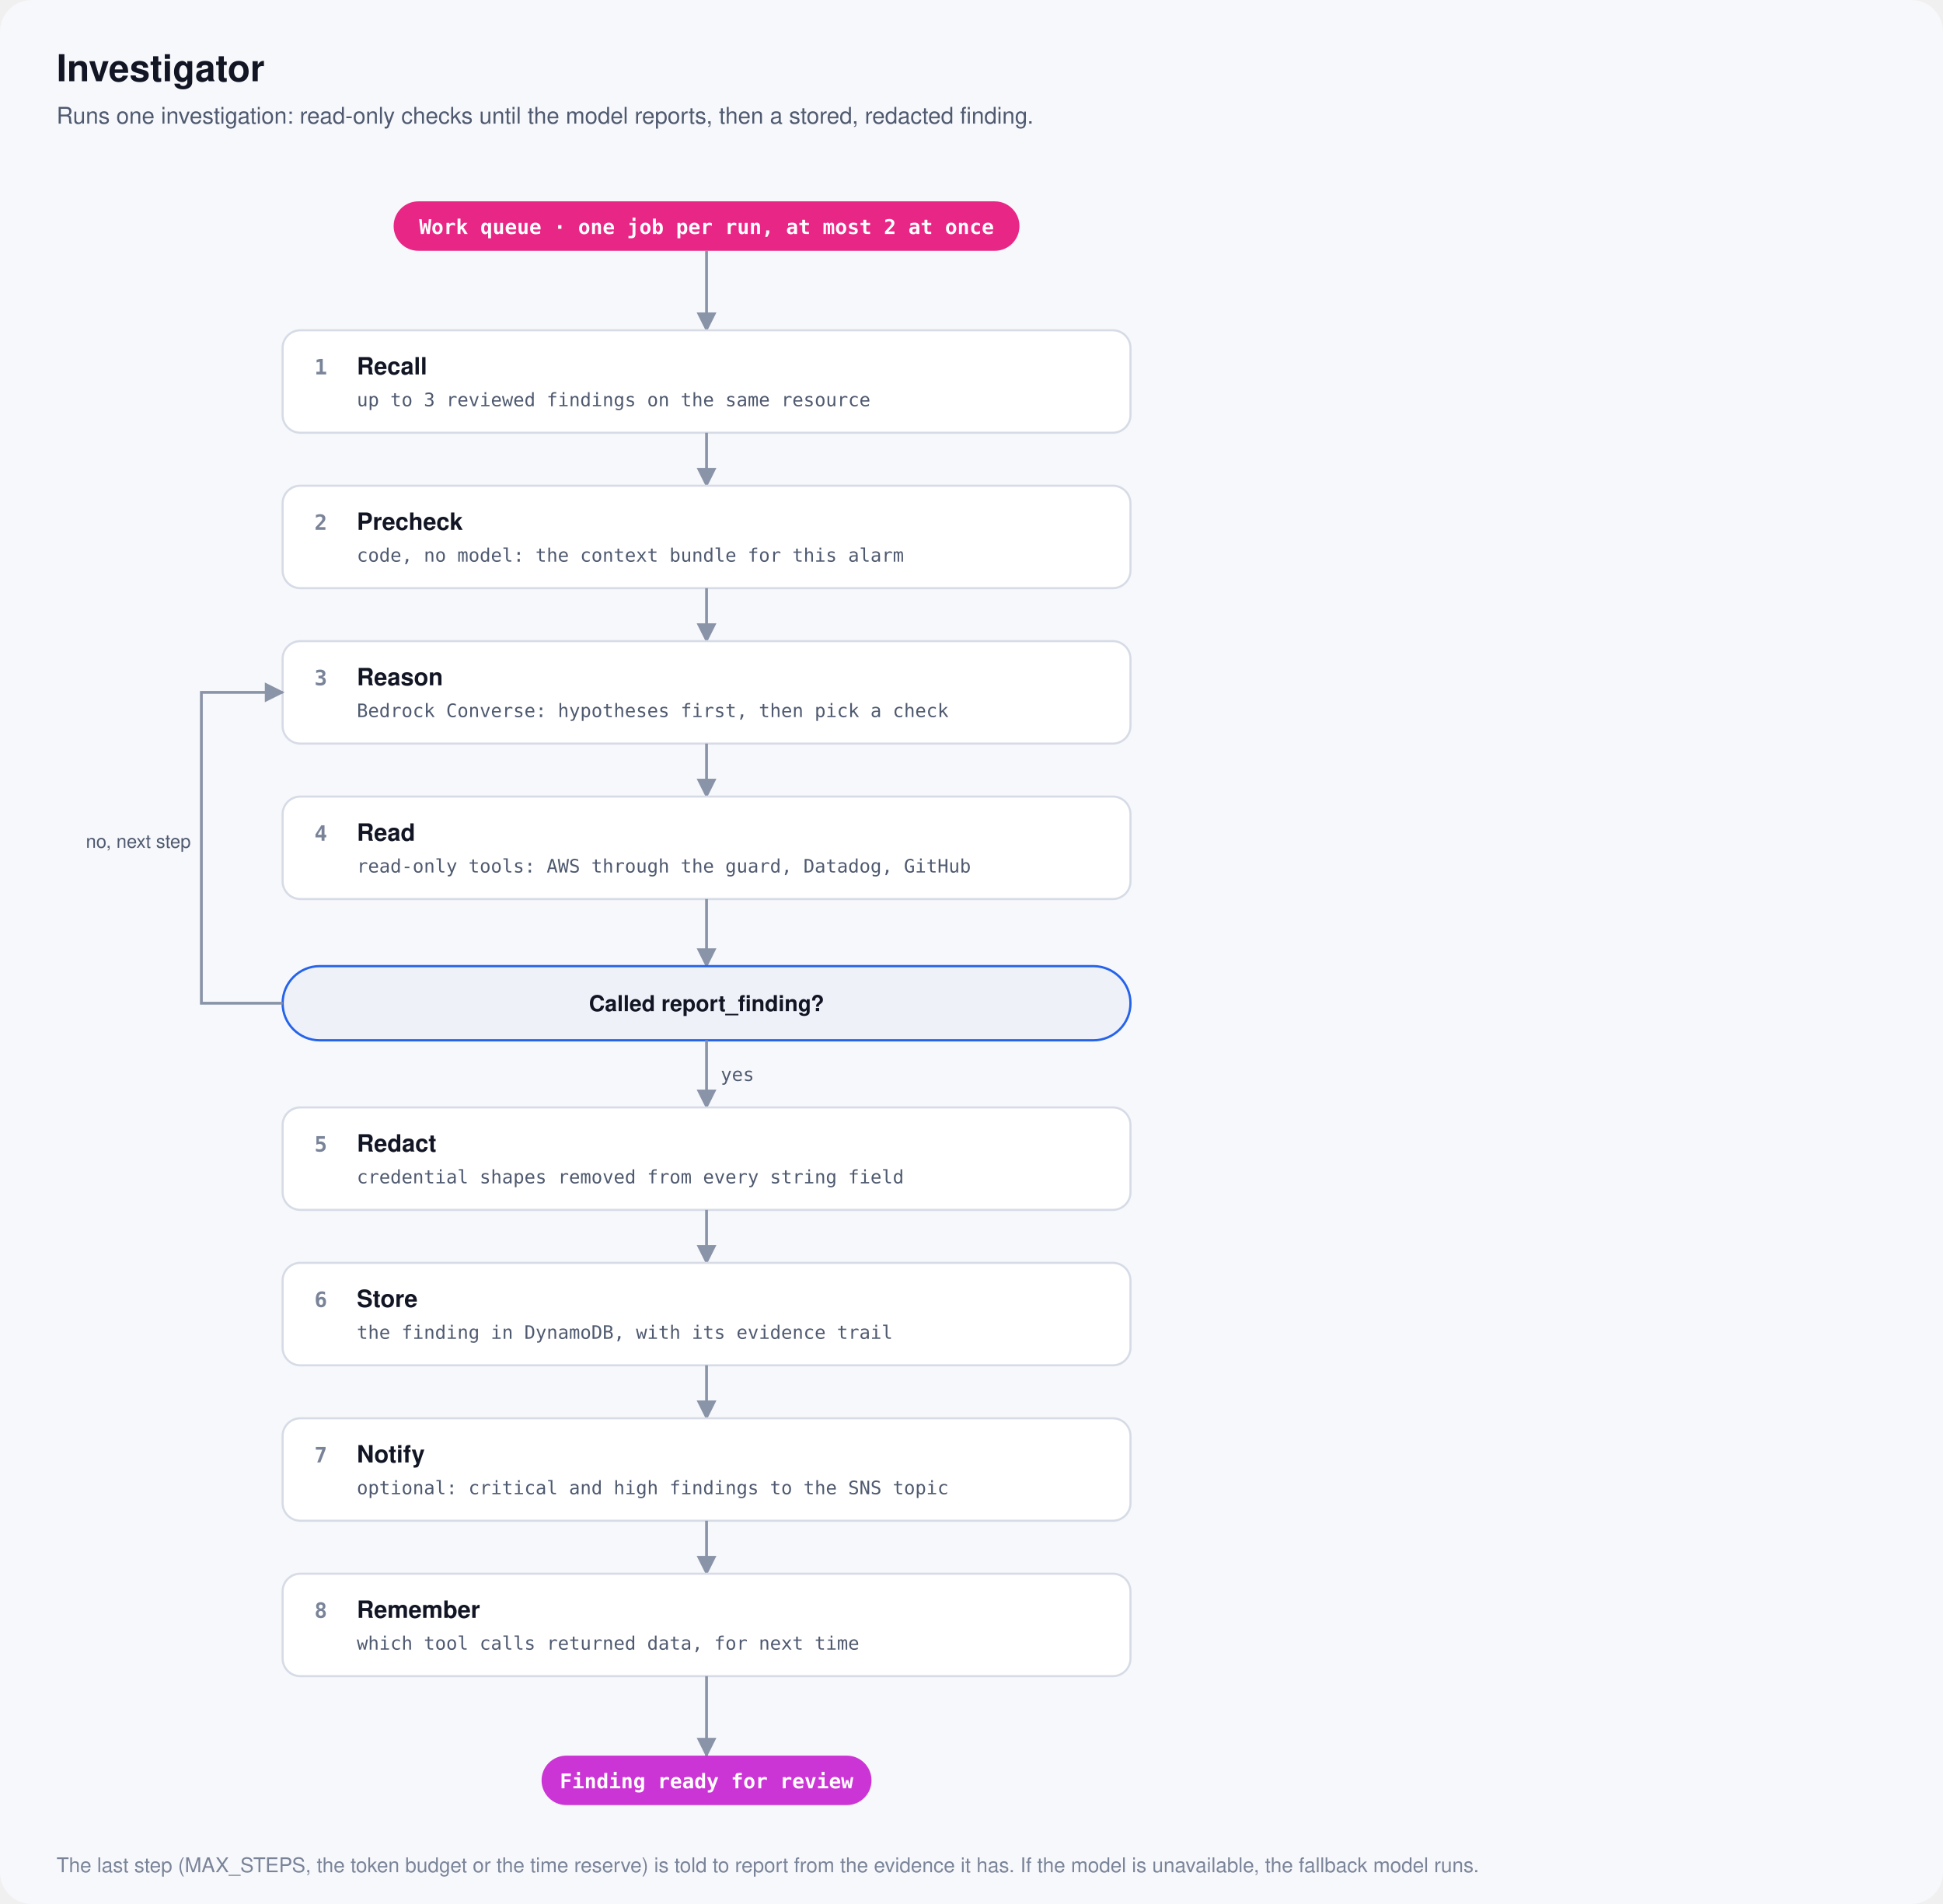
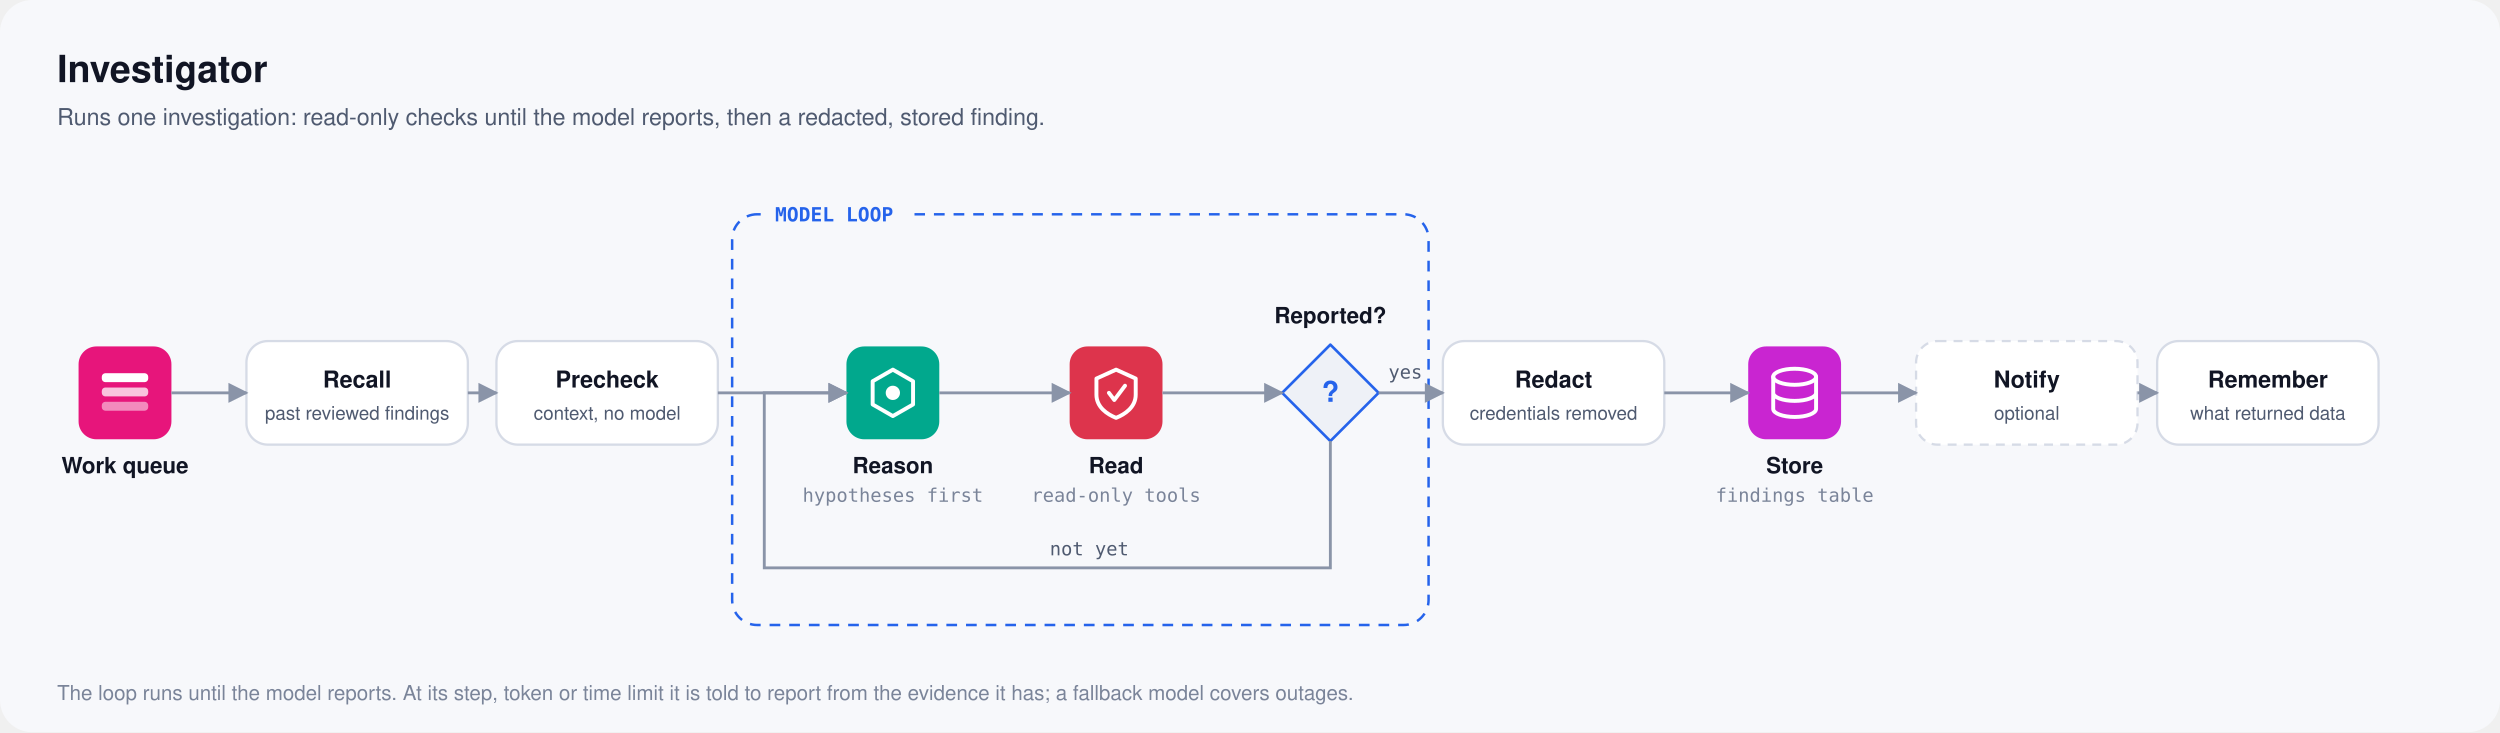
- <svg xmlns="http://www.w3.org/2000/svg" width="1100" height="1078" viewBox="0 0 1100 1078" role="img" aria-label="Investigator">
+ <svg xmlns="http://www.w3.org/2000/svg" width="1400" height="410" viewBox="0 0 1400 410" role="img" aria-label="Investigator">
  <defs>
    <marker id="ah" viewBox="0 0 10 10" refX="9" refY="5" markerWidth="7" markerHeight="7" orient="auto-start-reverse">
      <path d="M0,0 L10,5 L0,10 z" fill="#8a94a8" />
    </marker>
  </defs>
-   <rect width="1100" height="1078" rx="18" fill="#f7f8fb" />
+   <rect width="1400" height="410" rx="18" fill="#f7f8fb" />
  <text x="32" y="46" font-family="ui-sans-serif, -apple-system, 'Segoe UI', Helvetica, Arial, sans-serif" font-size="21" font-weight="700" fill="#111524" text-anchor="start">Investigator</text>
-   <text x="32" y="70" font-family="ui-sans-serif, -apple-system, 'Segoe UI', Helvetica, Arial, sans-serif" font-size="13" font-weight="400" fill="#4f5a70" text-anchor="start">Runs one investigation: read-only checks until the model reports, then a stored, redacted finding.</text>
-   <rect x="222.85" y="114" width="354.3" height="28" rx="14" fill="#E7157B" opacity="0.92" />
-   <text x="400.0" y="132.5" font-family="ui-monospace, SFMono-Regular, Menlo, Consolas, monospace" font-size="11.5" font-weight="600" fill="#ffffff" text-anchor="middle">Work queue  ·  one job per run, at most 2 at once</text>
-   <path d="M400,142 L400,187" stroke="#8a94a8" stroke-width="1.6" fill="none" marker-end="url(#ah)" />
-   <rect x="160.0" y="187.0" width="480" height="58" rx="10" fill="#ffffff" stroke="#d6dbe6" stroke-width="1.2" />
-   <text x="178.0" y="212" font-family="ui-monospace, SFMono-Regular, Menlo, Consolas, monospace" font-size="12" font-weight="600" fill="#7a8499" text-anchor="start">1</text>
-   <text x="202.0" y="212" font-family="ui-sans-serif, -apple-system, 'Segoe UI', Helvetica, Arial, sans-serif" font-size="13.5" font-weight="650" fill="#111524" text-anchor="start">Recall</text>
-   <text x="202.0" y="230" font-family="ui-monospace, SFMono-Regular, Menlo, Consolas, monospace" font-size="10.5" font-weight="400" fill="#4f5a70" text-anchor="start">up to 3 reviewed findings on the same resource</text>
-   <path d="M400,245 L400,275" stroke="#8a94a8" stroke-width="1.6" fill="none" marker-end="url(#ah)" />
-   <rect x="160.0" y="275.0" width="480" height="58" rx="10" fill="#ffffff" stroke="#d6dbe6" stroke-width="1.2" />
-   <text x="178.0" y="300" font-family="ui-monospace, SFMono-Regular, Menlo, Consolas, monospace" font-size="12" font-weight="600" fill="#7a8499" text-anchor="start">2</text>
-   <text x="202.0" y="300" font-family="ui-sans-serif, -apple-system, 'Segoe UI', Helvetica, Arial, sans-serif" font-size="13.5" font-weight="650" fill="#111524" text-anchor="start">Precheck</text>
-   <text x="202.0" y="318" font-family="ui-monospace, SFMono-Regular, Menlo, Consolas, monospace" font-size="10.5" font-weight="400" fill="#4f5a70" text-anchor="start">code, no model: the context bundle for this alarm</text>
-   <path d="M400,333 L400,363" stroke="#8a94a8" stroke-width="1.6" fill="none" marker-end="url(#ah)" />
-   <rect x="160.0" y="363.0" width="480" height="58" rx="10" fill="#ffffff" stroke="#d6dbe6" stroke-width="1.2" />
-   <text x="178.0" y="388" font-family="ui-monospace, SFMono-Regular, Menlo, Consolas, monospace" font-size="12" font-weight="600" fill="#7a8499" text-anchor="start">3</text>
-   <text x="202.0" y="388" font-family="ui-sans-serif, -apple-system, 'Segoe UI', Helvetica, Arial, sans-serif" font-size="13.5" font-weight="650" fill="#111524" text-anchor="start">Reason</text>
-   <text x="202.0" y="406" font-family="ui-monospace, SFMono-Regular, Menlo, Consolas, monospace" font-size="10.5" font-weight="400" fill="#4f5a70" text-anchor="start">Bedrock Converse: hypotheses first, then pick a check</text>
-   <path d="M400,421 L400,451" stroke="#8a94a8" stroke-width="1.6" fill="none" marker-end="url(#ah)" />
-   <rect x="160.0" y="451.0" width="480" height="58" rx="10" fill="#ffffff" stroke="#d6dbe6" stroke-width="1.2" />
-   <text x="178.0" y="476" font-family="ui-monospace, SFMono-Regular, Menlo, Consolas, monospace" font-size="12" font-weight="600" fill="#7a8499" text-anchor="start">4</text>
-   <text x="202.0" y="476" font-family="ui-sans-serif, -apple-system, 'Segoe UI', Helvetica, Arial, sans-serif" font-size="13.5" font-weight="650" fill="#111524" text-anchor="start">Read</text>
-   <text x="202.0" y="494" font-family="ui-monospace, SFMono-Regular, Menlo, Consolas, monospace" font-size="10.5" font-weight="400" fill="#4f5a70" text-anchor="start">read-only tools: AWS through the guard, Datadog, GitHub</text>
-   <path d="M400,509 L400,547" stroke="#8a94a8" stroke-width="1.6" fill="none" marker-end="url(#ah)" />
-   <rect x="160.0" y="547" width="480" height="42" rx="21" fill="#eef1f7" stroke="#2563eb" stroke-width="1.3" />
-   <text x="400" y="572.5" font-family="ui-sans-serif, -apple-system, 'Segoe UI', Helvetica, Arial, sans-serif" font-size="12.5" font-weight="600" fill="#111524" text-anchor="middle">Called report_finding?</text>
-   <path d="M160.0,568 L114.0,568 L114.0,392 L160.0,392" stroke="#8a94a8" stroke-width="1.6" fill="none" marker-end="url(#ah)" />
-   <text x="108.0" y="480.0" font-family="ui-sans-serif, -apple-system, 'Segoe UI', Helvetica, Arial, sans-serif" font-size="10.5" font-weight="400" fill="#4f5a70" text-anchor="end">no, next step</text>
-   <path d="M400,589 L400,627" stroke="#8a94a8" stroke-width="1.6" fill="none" marker-end="url(#ah)" />
-   <text x="408" y="612.0" font-family="ui-monospace, SFMono-Regular, Menlo, Consolas, monospace" font-size="10.5" font-weight="400" fill="#4f5a70" text-anchor="start">yes</text>
-   <rect x="160.0" y="627.0" width="480" height="58" rx="10" fill="#ffffff" stroke="#d6dbe6" stroke-width="1.2" />
-   <text x="178.0" y="652" font-family="ui-monospace, SFMono-Regular, Menlo, Consolas, monospace" font-size="12" font-weight="600" fill="#7a8499" text-anchor="start">5</text>
-   <text x="202.0" y="652" font-family="ui-sans-serif, -apple-system, 'Segoe UI', Helvetica, Arial, sans-serif" font-size="13.5" font-weight="650" fill="#111524" text-anchor="start">Redact</text>
-   <text x="202.0" y="670" font-family="ui-monospace, SFMono-Regular, Menlo, Consolas, monospace" font-size="10.5" font-weight="400" fill="#4f5a70" text-anchor="start">credential shapes removed from every string field</text>
-   <path d="M400,685 L400,715" stroke="#8a94a8" stroke-width="1.6" fill="none" marker-end="url(#ah)" />
-   <rect x="160.0" y="715.0" width="480" height="58" rx="10" fill="#ffffff" stroke="#d6dbe6" stroke-width="1.2" />
-   <text x="178.0" y="740" font-family="ui-monospace, SFMono-Regular, Menlo, Consolas, monospace" font-size="12" font-weight="600" fill="#7a8499" text-anchor="start">6</text>
-   <text x="202.0" y="740" font-family="ui-sans-serif, -apple-system, 'Segoe UI', Helvetica, Arial, sans-serif" font-size="13.5" font-weight="650" fill="#111524" text-anchor="start">Store</text>
-   <text x="202.0" y="758" font-family="ui-monospace, SFMono-Regular, Menlo, Consolas, monospace" font-size="10.5" font-weight="400" fill="#4f5a70" text-anchor="start">the finding in DynamoDB, with its evidence trail</text>
-   <path d="M400,773 L400,803" stroke="#8a94a8" stroke-width="1.6" fill="none" marker-end="url(#ah)" />
-   <rect x="160.0" y="803.0" width="480" height="58" rx="10" fill="#ffffff" stroke="#d6dbe6" stroke-width="1.2" />
-   <text x="178.0" y="828" font-family="ui-monospace, SFMono-Regular, Menlo, Consolas, monospace" font-size="12" font-weight="600" fill="#7a8499" text-anchor="start">7</text>
-   <text x="202.0" y="828" font-family="ui-sans-serif, -apple-system, 'Segoe UI', Helvetica, Arial, sans-serif" font-size="13.5" font-weight="650" fill="#111524" text-anchor="start">Notify</text>
-   <text x="202.0" y="846" font-family="ui-monospace, SFMono-Regular, Menlo, Consolas, monospace" font-size="10.5" font-weight="400" fill="#4f5a70" text-anchor="start">optional: critical and high findings to the SNS topic</text>
-   <path d="M400,861 L400,891" stroke="#8a94a8" stroke-width="1.6" fill="none" marker-end="url(#ah)" />
-   <rect x="160.0" y="891.0" width="480" height="58" rx="10" fill="#ffffff" stroke="#d6dbe6" stroke-width="1.2" />
-   <text x="178.0" y="916" font-family="ui-monospace, SFMono-Regular, Menlo, Consolas, monospace" font-size="12" font-weight="600" fill="#7a8499" text-anchor="start">8</text>
-   <text x="202.0" y="916" font-family="ui-sans-serif, -apple-system, 'Segoe UI', Helvetica, Arial, sans-serif" font-size="13.5" font-weight="650" fill="#111524" text-anchor="start">Remember</text>
-   <text x="202.0" y="934" font-family="ui-monospace, SFMono-Regular, Menlo, Consolas, monospace" font-size="10.5" font-weight="400" fill="#4f5a70" text-anchor="start">which tool calls returned data, for next time</text>
-   <path d="M400,949 L400,994" stroke="#8a94a8" stroke-width="1.6" fill="none" marker-end="url(#ah)" />
-   <rect x="306.6" y="994" width="186.8" height="28" rx="14" fill="#C925D1" opacity="0.92" />
-   <text x="400.0" y="1012.5" font-family="ui-monospace, SFMono-Regular, Menlo, Consolas, monospace" font-size="11.5" font-weight="600" fill="#ffffff" text-anchor="middle">Finding ready for review</text>
-   <text x="32" y="1060" font-family="ui-sans-serif, -apple-system, 'Segoe UI', Helvetica, Arial, sans-serif" font-size="11.5" font-weight="400" fill="#7a8499" text-anchor="start">The last step (MAX_STEPS, the token budget or the time reserve) is told to report from the evidence it has. If the model is unavailable, the fallback model runs.</text>
+   <text x="32" y="70" font-family="ui-sans-serif, -apple-system, 'Segoe UI', Helvetica, Arial, sans-serif" font-size="13" font-weight="400" fill="#4f5a70" text-anchor="start">Runs one investigation: read-only checks until the model reports, then a redacted, stored finding.</text>
+   <rect x="44.0" y="194.0" width="52" height="52" rx="10" fill="#E7157B" />
+   <rect x="57" y="209" width="26" height="5" rx="2" fill="#fff" opacity="1.0" />
+   <rect x="57" y="217" width="26" height="5" rx="2" fill="#fff" opacity="0.75" />
+   <rect x="57" y="225" width="26" height="5" rx="2" fill="#fff" opacity="0.5" />
+   <text x="70" y="265.0" font-family="ui-sans-serif, -apple-system, 'Segoe UI', Helvetica, Arial, sans-serif" font-size="12.5" font-weight="650" fill="#111524" text-anchor="middle">Work queue</text>
+   <rect x="138.0" y="191.0" width="124" height="58" rx="12" fill="#ffffff" stroke="#d6dbe6" stroke-width="1.3" />
+   <text x="200" y="217" font-family="ui-sans-serif, -apple-system, 'Segoe UI', Helvetica, Arial, sans-serif" font-size="13" font-weight="650" fill="#111524" text-anchor="middle">Recall</text>
+   <text x="200" y="235" font-family="ui-sans-serif, -apple-system, 'Segoe UI', Helvetica, Arial, sans-serif" font-size="10.5" font-weight="400" fill="#4f5a70" text-anchor="middle">past reviewed findings</text>
+   <rect x="278.0" y="191.0" width="124" height="58" rx="12" fill="#ffffff" stroke="#d6dbe6" stroke-width="1.3" />
+   <text x="340" y="217" font-family="ui-sans-serif, -apple-system, 'Segoe UI', Helvetica, Arial, sans-serif" font-size="13" font-weight="650" fill="#111524" text-anchor="middle">Precheck</text>
+   <text x="340" y="235" font-family="ui-sans-serif, -apple-system, 'Segoe UI', Helvetica, Arial, sans-serif" font-size="10.5" font-weight="400" fill="#4f5a70" text-anchor="middle">context, no model</text>
+   <path d="M96,220 L138.0,220" stroke="#8a94a8" stroke-width="1.6" fill="none" marker-end="url(#ah)" />
+   <path d="M262.0,220 L278.0,220" stroke="#8a94a8" stroke-width="1.6" fill="none" marker-end="url(#ah)" />
+   <rect x="410" y="120" width="390" height="230" rx="14" fill="none" stroke="#2563eb" stroke-width="1.4" stroke-dasharray="6 5" />
+   <rect x="426" y="111" width="86" height="18" rx="4" fill="#f7f8fb" />
+   <text x="434" y="124" font-family="ui-monospace, SFMono-Regular, Menlo, Consolas, monospace" font-size="11" font-weight="600" fill="#2563eb" text-anchor="start">MODEL LOOP</text>
+   <rect x="474.0" y="194.0" width="52" height="52" rx="10" fill="#01A88D" />
+   <polygon points="500,207 511.31,213.5 511.31,226.5 500,233 488.69,226.5 488.69,213.5" stroke="#fff" stroke-width="2.2" fill="none" stroke-linecap="round" stroke-linejoin="round" />
+   <circle cx="500" cy="220" r="4" fill="#fff" />
+   <text x="500" y="265.0" font-family="ui-sans-serif, -apple-system, 'Segoe UI', Helvetica, Arial, sans-serif" font-size="12.5" font-weight="650" fill="#111524" text-anchor="middle">Reason</text>
+   <text x="500" y="281.0" font-family="ui-monospace, SFMono-Regular, Menlo, Consolas, monospace" font-size="10.5" font-weight="400" fill="#7a8499" text-anchor="middle">hypotheses first</text>
+   <rect x="599.0" y="194.0" width="52" height="52" rx="10" fill="#DD344C" />
+   <path d="M625,207 L636,212 L636,221 C636,228 630,232 625,234 C620,232 614,228 614,221 L614,212 Z" stroke="#fff" stroke-width="2.2" fill="none" stroke-linecap="round" stroke-linejoin="round" />
+   <path d="M621,220 L624,224 L630,216" stroke="#fff" stroke-width="2.2" fill="none" stroke-linecap="round" stroke-linejoin="round" />
+   <text x="625" y="265.0" font-family="ui-sans-serif, -apple-system, 'Segoe UI', Helvetica, Arial, sans-serif" font-size="12.5" font-weight="650" fill="#111524" text-anchor="middle">Read</text>
+   <text x="625" y="281.0" font-family="ui-monospace, SFMono-Regular, Menlo, Consolas, monospace" font-size="10.5" font-weight="400" fill="#7a8499" text-anchor="middle">read-only tools</text>
+   <polygon points="745,193 772,220 745,247 718,220" fill="#eef1f7" stroke="#2563eb" stroke-width="1.5" stroke-linejoin="round" />
+   <text x="745" y="225" font-family="ui-sans-serif, -apple-system, 'Segoe UI', Helvetica, Arial, sans-serif" font-size="16" font-weight="700" fill="#2563eb" text-anchor="middle">?</text>
+   <text x="745" y="181" font-family="ui-sans-serif, -apple-system, 'Segoe UI', Helvetica, Arial, sans-serif" font-size="12.5" font-weight="650" fill="#111524" text-anchor="middle">Reported?</text>
+   <path d="M402.0,220 L474,220" stroke="#8a94a8" stroke-width="1.6" fill="none" marker-end="url(#ah)" />
+   <path d="M526,220 L599,220" stroke="#8a94a8" stroke-width="1.6" fill="none" marker-end="url(#ah)" />
+   <path d="M651,220 L718,220" stroke="#8a94a8" stroke-width="1.6" fill="none" marker-end="url(#ah)" />
+   <path d="M745,247 L745,318 L428,318 L428,220 L474,220" stroke="#8a94a8" stroke-width="1.6" fill="none" marker-end="url(#ah)" />
+   <text x="610" y="311" font-family="ui-monospace, SFMono-Regular, Menlo, Consolas, monospace" font-size="10.5" font-weight="400" fill="#4f5a70" text-anchor="middle">not yet</text>
+   <rect x="808.0" y="191.0" width="124" height="58" rx="12" fill="#ffffff" stroke="#d6dbe6" stroke-width="1.3" />
+   <text x="870" y="217" font-family="ui-sans-serif, -apple-system, 'Segoe UI', Helvetica, Arial, sans-serif" font-size="13" font-weight="650" fill="#111524" text-anchor="middle">Redact</text>
+   <text x="870" y="235" font-family="ui-sans-serif, -apple-system, 'Segoe UI', Helvetica, Arial, sans-serif" font-size="10.5" font-weight="400" fill="#4f5a70" text-anchor="middle">credentials removed</text>
+   <rect x="979.0" y="194.0" width="52" height="52" rx="10" fill="#C925D1" />
+   <ellipse cx="1005" cy="211" rx="12" ry="4.5" stroke="#fff" stroke-width="2.2" fill="none" stroke-linecap="round" stroke-linejoin="round" />
+   <path d="M993,211 L993,229 A12,4.5 0 0 0 1017,229 L1017,211 M993,220 A12,4.5 0 0 0 1017,220" stroke="#fff" stroke-width="2.2" fill="none" stroke-linecap="round" stroke-linejoin="round" />
+   <text x="1005" y="265.0" font-family="ui-sans-serif, -apple-system, 'Segoe UI', Helvetica, Arial, sans-serif" font-size="12.5" font-weight="650" fill="#111524" text-anchor="middle">Store</text>
+   <text x="1005" y="281.0" font-family="ui-monospace, SFMono-Regular, Menlo, Consolas, monospace" font-size="10.5" font-weight="400" fill="#7a8499" text-anchor="middle">findings table</text>
+   <rect x="1073.0" y="191.0" width="124" height="58" rx="12" fill="#ffffff" stroke="#d6dbe6" stroke-width="1.3" stroke-dasharray="5 4" />
+   <text x="1135" y="217" font-family="ui-sans-serif, -apple-system, 'Segoe UI', Helvetica, Arial, sans-serif" font-size="13" font-weight="650" fill="#111524" text-anchor="middle">Notify</text>
+   <text x="1135" y="235" font-family="ui-sans-serif, -apple-system, 'Segoe UI', Helvetica, Arial, sans-serif" font-size="10.5" font-weight="400" fill="#4f5a70" text-anchor="middle">optional</text>
+   <rect x="1208.0" y="191.0" width="124" height="58" rx="12" fill="#ffffff" stroke="#d6dbe6" stroke-width="1.3" />
+   <text x="1270" y="217" font-family="ui-sans-serif, -apple-system, 'Segoe UI', Helvetica, Arial, sans-serif" font-size="13" font-weight="650" fill="#111524" text-anchor="middle">Remember</text>
+   <text x="1270" y="235" font-family="ui-sans-serif, -apple-system, 'Segoe UI', Helvetica, Arial, sans-serif" font-size="10.5" font-weight="400" fill="#4f5a70" text-anchor="middle">what returned data</text>
+   <path d="M772,220 L808.0,220" stroke="#8a94a8" stroke-width="1.6" fill="none" marker-end="url(#ah)" />
+   <text x="787" y="212" font-family="ui-monospace, SFMono-Regular, Menlo, Consolas, monospace" font-size="10.5" font-weight="400" fill="#4f5a70" text-anchor="middle">yes</text>
+   <path d="M932.0,220 L979,220" stroke="#8a94a8" stroke-width="1.6" fill="none" marker-end="url(#ah)" />
+   <path d="M1031,220 L1073.0,220" stroke="#8a94a8" stroke-width="1.6" fill="none" marker-end="url(#ah)" />
+   <path d="M1197.0,220 L1208.0,220" stroke="#8a94a8" stroke-width="1.6" fill="none" marker-end="url(#ah)" />
+   <text x="32" y="392" font-family="ui-sans-serif, -apple-system, 'Segoe UI', Helvetica, Arial, sans-serif" font-size="11.5" font-weight="400" fill="#7a8499" text-anchor="start">The loop runs until the model reports. At its step, token or time limit it is told to report from the evidence it has; a fallback model covers outages.</text>
</svg>
